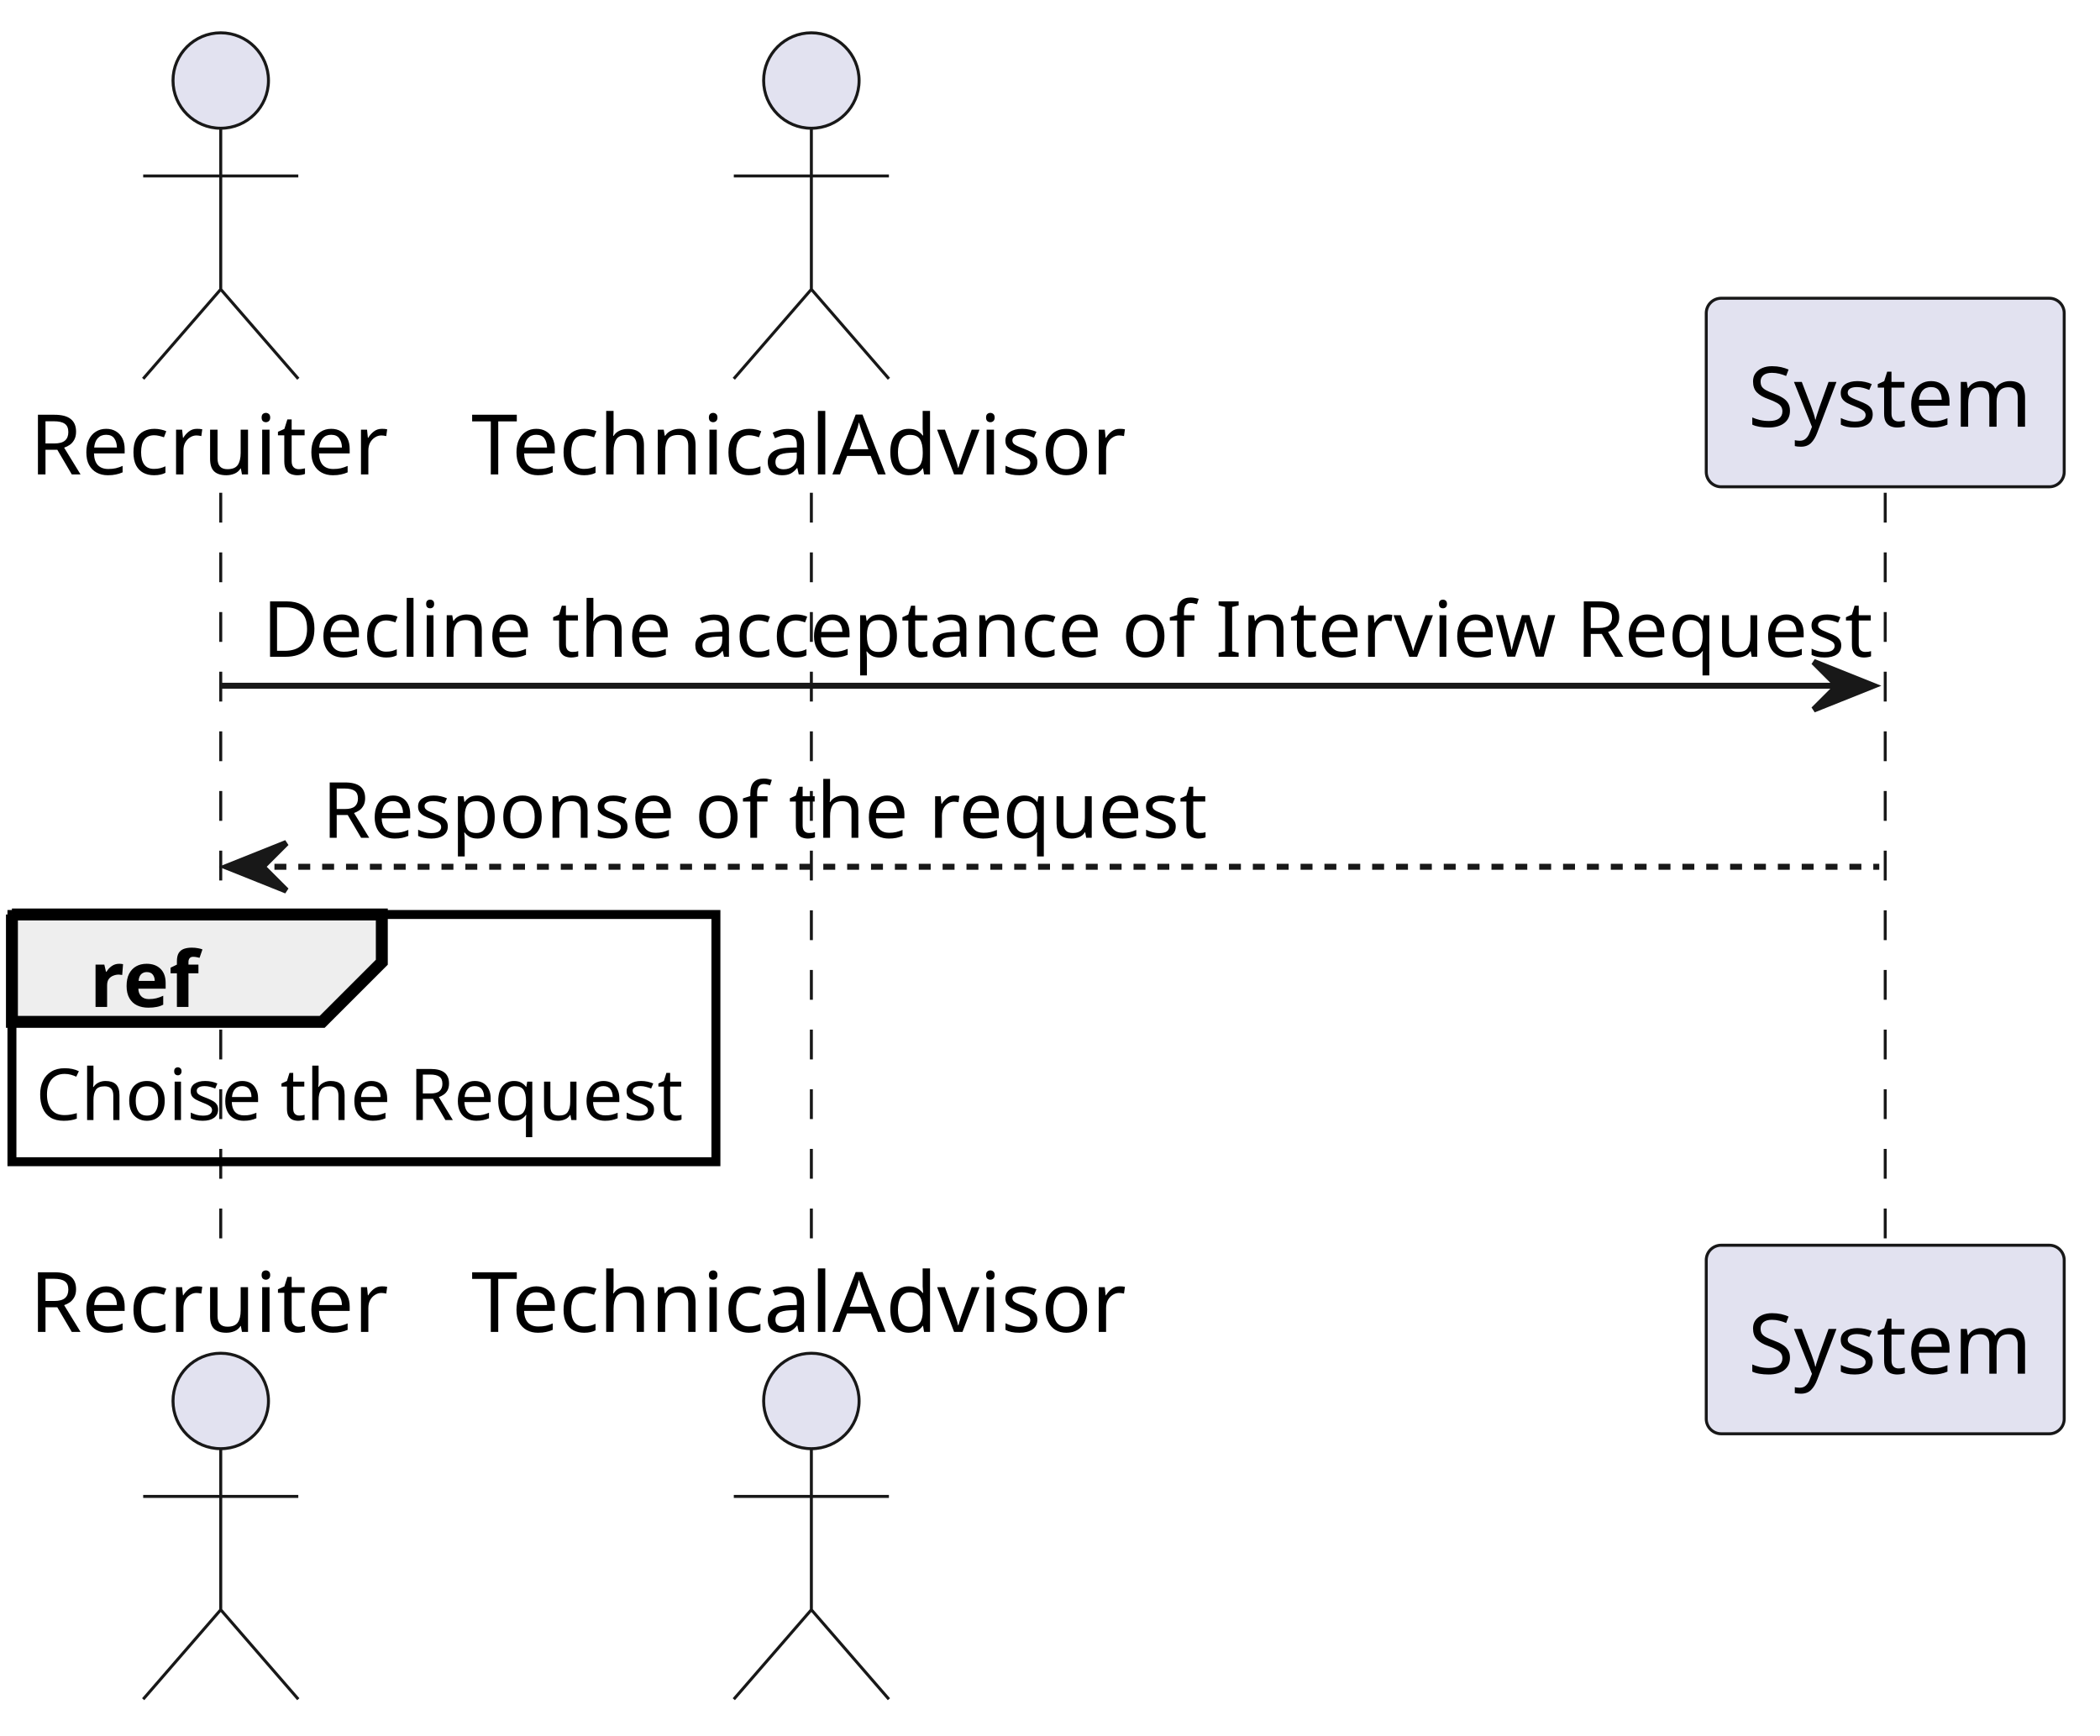
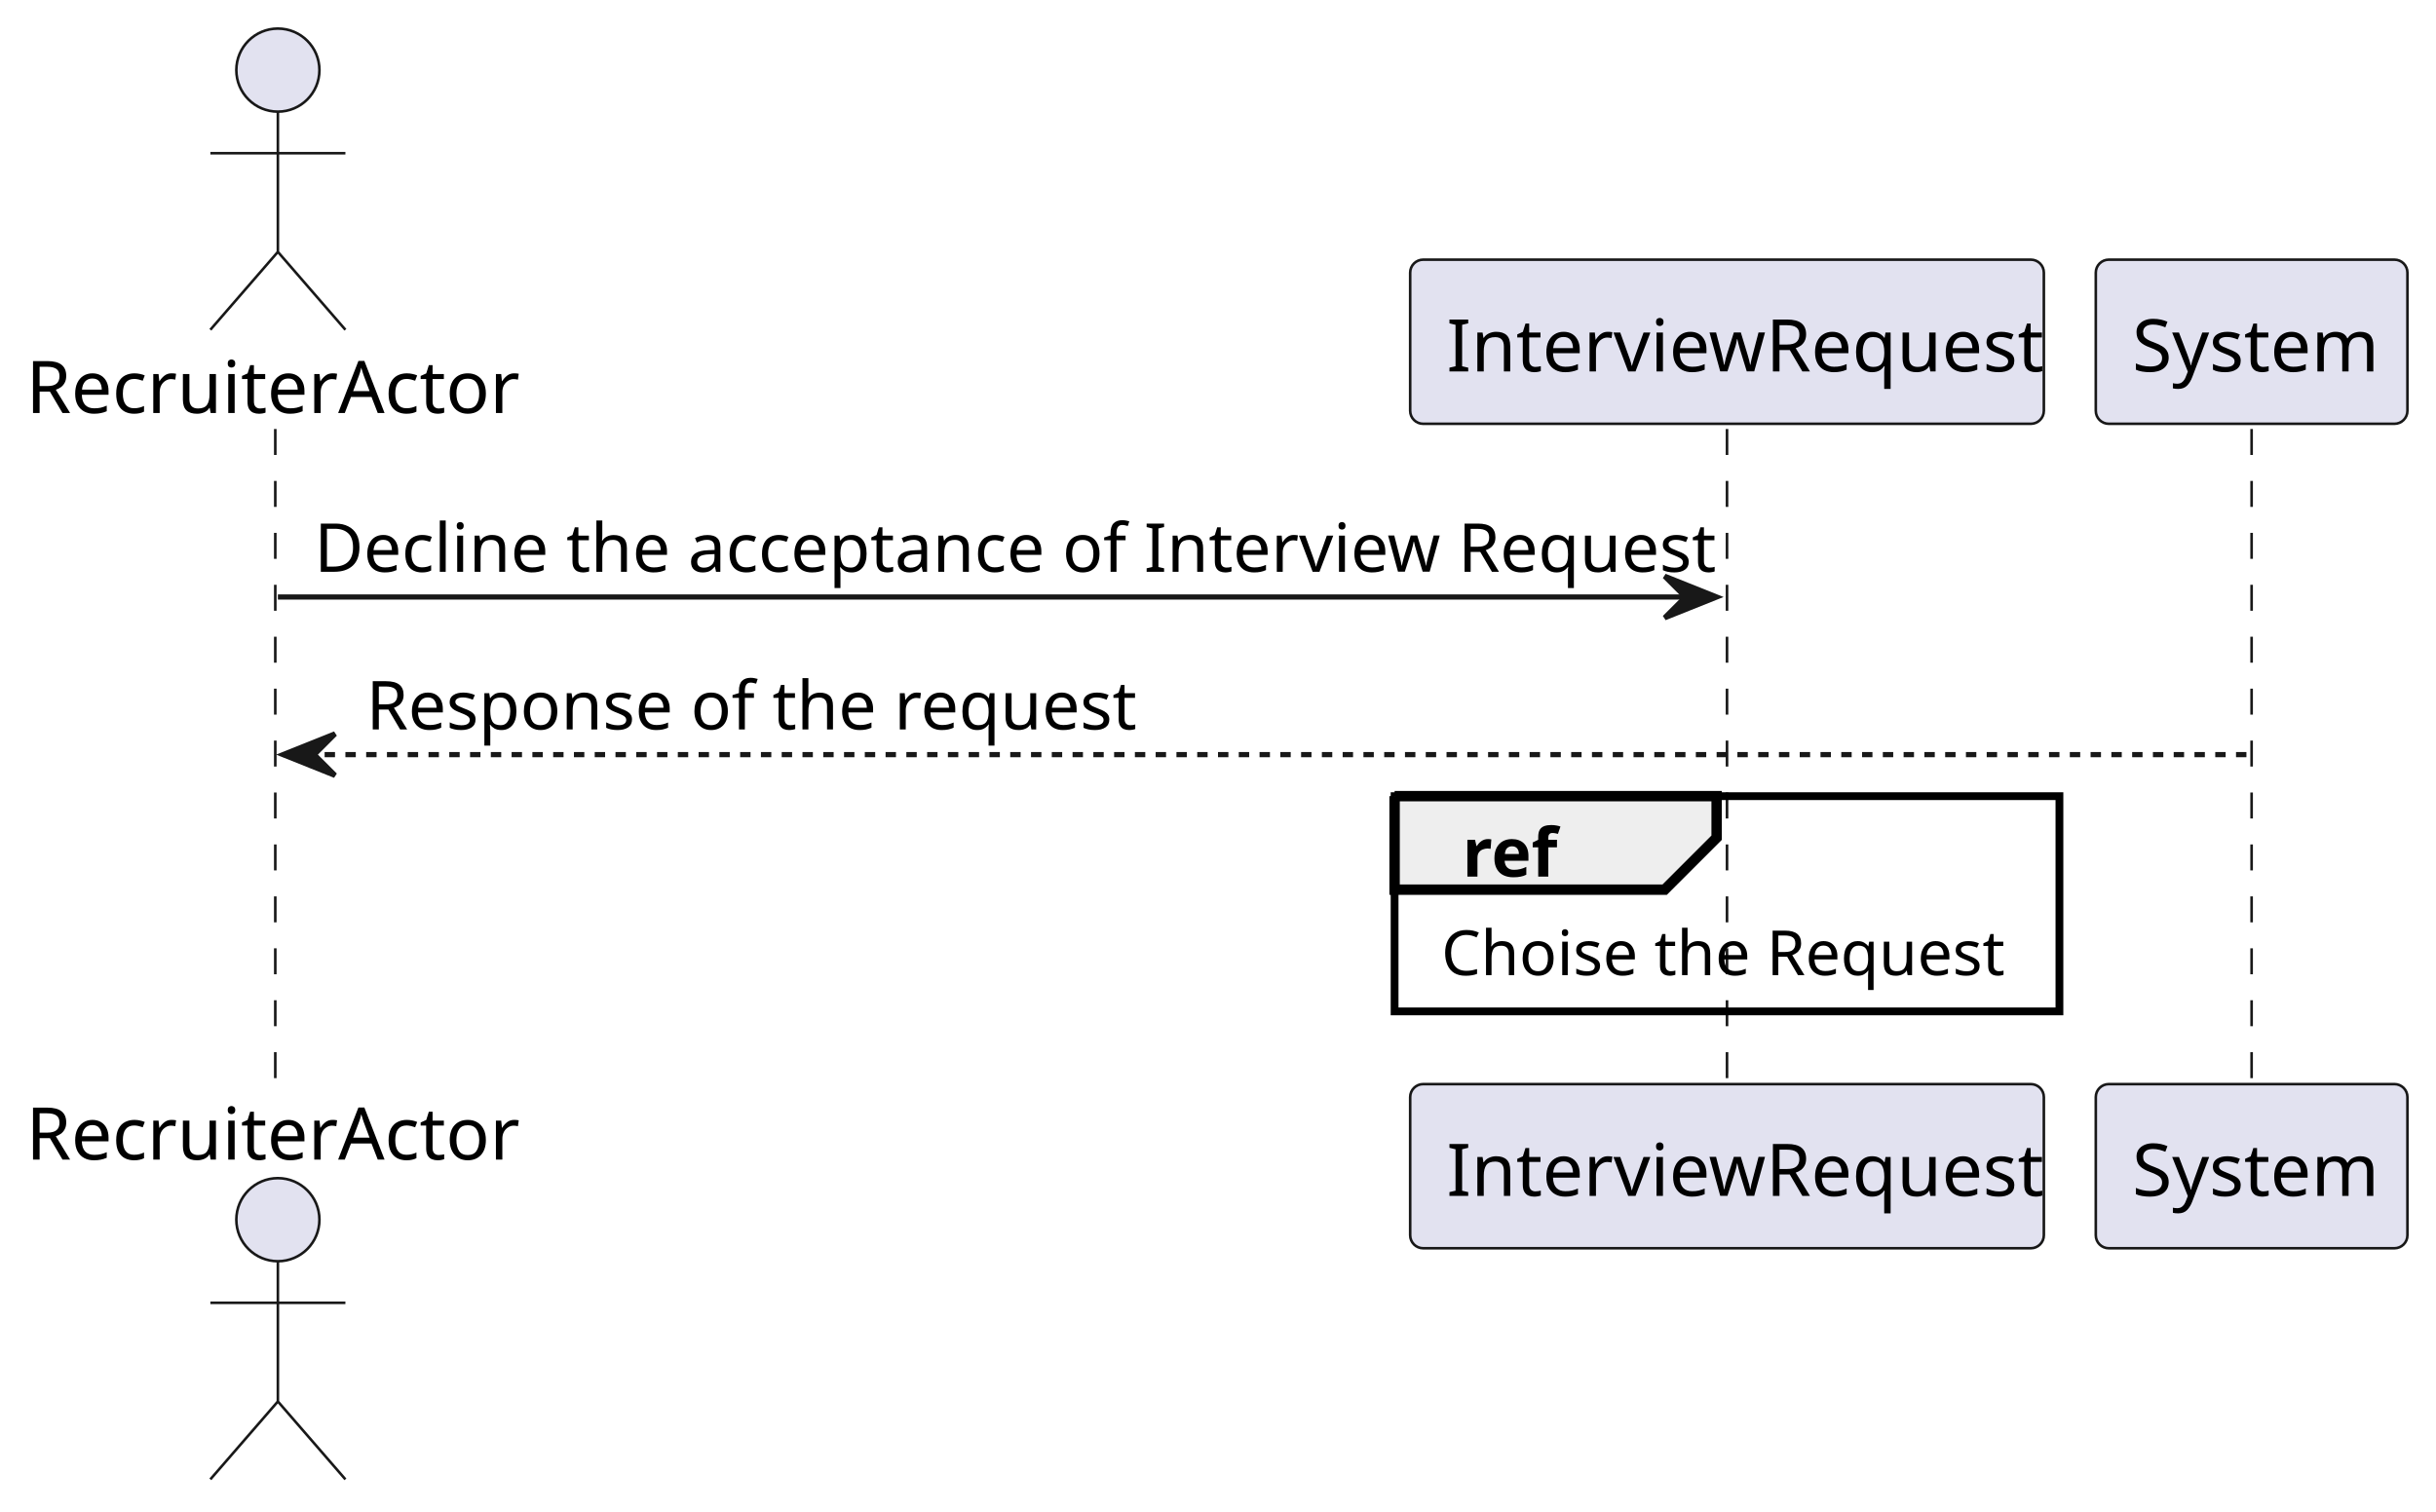
- <svg xmlns="http://www.w3.org/2000/svg" contentStyleType="text/css" height="291px" preserveAspectRatio="none" style="width:352px;height:291px;background:#FFFFFF;" version="1.1" viewBox="0 0 352 291" width="352px" zoomAndPan="magnify">
+ <svg xmlns="http://www.w3.org/2000/svg" contentStyleType="text/css" height="291px" preserveAspectRatio="none" style="width:469px;height:291px;background:#FFFFFF;" version="1.1" viewBox="0 0 469 291" width="469px" zoomAndPan="magnify">
  <defs />
  <g>
-     <line style="stroke:#181818;stroke-width:0.5;stroke-dasharray:5.0,5.0;" x1="37" x2="37" y1="82.609" y2="209.758" />
-     <line style="stroke:#181818;stroke-width:0.5;stroke-dasharray:5.0,5.0;" x1="136" x2="136" y1="82.609" y2="209.758" />
-     <line style="stroke:#181818;stroke-width:0.5;stroke-dasharray:5.0,5.0;" x1="316" x2="316" y1="82.609" y2="209.758" />
-     <text fill="#000000" font-family="sans-serif" font-size="14" lengthAdjust="spacing" textLength="58" x="5" y="79.533">Recruiter</text>
-     <ellipse cx="37" cy="13.5" fill="#E2E2F0" rx="8" ry="8" style="stroke:#181818;stroke-width:0.5;" />
-     <path d="M37,21.5 L37,48.5 M24,29.5 L50,29.5 M37,48.5 L24,63.5 M37,48.5 L50,63.5 " fill="none" style="stroke:#181818;stroke-width:0.5;" />
-     <text fill="#000000" font-family="sans-serif" font-size="14" lengthAdjust="spacing" textLength="58" x="5" y="223.291">Recruiter</text>
-     <ellipse cx="37" cy="234.867" fill="#E2E2F0" rx="8" ry="8" style="stroke:#181818;stroke-width:0.5;" />
-     <path d="M37,242.867 L37,269.867 M24,250.867 L50,250.867 M37,269.867 L24,284.867 M37,269.867 L50,284.867 " fill="none" style="stroke:#181818;stroke-width:0.5;" />
-     <text fill="#000000" font-family="sans-serif" font-size="14" lengthAdjust="spacing" textLength="108" x="79" y="79.533">TechnicalAdvisor</text>
-     <ellipse cx="136" cy="13.5" fill="#E2E2F0" rx="8" ry="8" style="stroke:#181818;stroke-width:0.5;" />
-     <path d="M136,21.5 L136,48.5 M123,29.5 L149,29.5 M136,48.5 L123,63.5 M136,48.5 L149,63.5 " fill="none" style="stroke:#181818;stroke-width:0.5;" />
-     <text fill="#000000" font-family="sans-serif" font-size="14" lengthAdjust="spacing" textLength="108" x="79" y="223.291">TechnicalAdvisor</text>
-     <ellipse cx="136" cy="234.867" fill="#E2E2F0" rx="8" ry="8" style="stroke:#181818;stroke-width:0.5;" />
-     <path d="M136,242.867 L136,269.867 M123,250.867 L149,250.867 M136,269.867 L123,284.867 M136,269.867 L149,284.867 " fill="none" style="stroke:#181818;stroke-width:0.5;" />
-     <rect fill="#E2E2F0" height="31.609" rx="2.5" ry="2.5" style="stroke:#181818;stroke-width:0.5;" width="60" x="286" y="50" />
-     <text fill="#000000" font-family="sans-serif" font-size="14" lengthAdjust="spacing" textLength="46" x="293" y="71.533">System</text>
-     <rect fill="#E2E2F0" height="31.609" rx="2.5" ry="2.5" style="stroke:#181818;stroke-width:0.5;" width="60" x="286" y="208.758" />
-     <text fill="#000000" font-family="sans-serif" font-size="14" lengthAdjust="spacing" textLength="46" x="293" y="230.291">System</text>
-     <polygon fill="#181818" points="304,110.961,314,114.961,304,118.961,308,114.961" style="stroke:#181818;stroke-width:1.0;" />
-     <line style="stroke:#181818;stroke-width:1.0;" x1="37" x2="310" y1="114.961" y2="114.961" />
-     <text fill="#000000" font-family="sans-serif" font-size="13" lengthAdjust="spacing" textLength="255" x="44" y="110.105">Decline the acceptance of Interview Request</text>
-     <polygon fill="#181818" points="48,141.312,38,145.312,48,149.312,44,145.312" style="stroke:#181818;stroke-width:1.0;" />
-     <line style="stroke:#181818;stroke-width:1.0;stroke-dasharray:2.0,2.0;" x1="42" x2="315" y1="145.312" y2="145.312" />
-     <text fill="#000000" font-family="sans-serif" font-size="13" lengthAdjust="spacing" textLength="141" x="54" y="140.456">Response of the request</text>
-     <rect fill="none" height="41.445" style="stroke:#000000;stroke-width:1.5;" width="118" x="2" y="153.312" />
-     <path d="M2,153.312 L64,153.312 L64,161.312 L54,171.312 L2,171.312 L2,153.312 " fill="#EEEEEE" style="stroke:#000000;stroke-width:2.0;" />
-     <text fill="#000000" font-family="sans-serif" font-size="13" font-weight="bold" lengthAdjust="spacing" textLength="17" x="15" y="168.808">ref</text>
-     <text fill="#000000" font-family="sans-serif" font-size="12" lengthAdjust="spacing" textLength="110" x="6" y="187.769">Choise the Request</text>
+     <line style="stroke:#181818;stroke-width:0.5;stroke-dasharray:5.0,5.0;" x1="53" x2="53" y1="82.609" y2="209.758" />
+     <line style="stroke:#181818;stroke-width:0.5;stroke-dasharray:5.0,5.0;" x1="332.5" x2="332.5" y1="82.609" y2="209.758" />
+     <line style="stroke:#181818;stroke-width:0.5;stroke-dasharray:5.0,5.0;" x1="433.5" x2="433.5" y1="82.609" y2="209.758" />
+     <text fill="#000000" font-family="sans-serif" font-size="14" lengthAdjust="spacing" textLength="91" x="5" y="79.533">RecruiterActor</text>
+     <ellipse cx="53.5" cy="13.5" fill="#E2E2F0" rx="8" ry="8" style="stroke:#181818;stroke-width:0.5;" />
+     <path d="M53.5,21.5 L53.5,48.5 M40.5,29.5 L66.5,29.5 M53.5,48.5 L40.5,63.5 M53.5,48.5 L66.5,63.5 " fill="none" style="stroke:#181818;stroke-width:0.5;" />
+     <text fill="#000000" font-family="sans-serif" font-size="14" lengthAdjust="spacing" textLength="91" x="5" y="223.291">RecruiterActor</text>
+     <ellipse cx="53.5" cy="234.867" fill="#E2E2F0" rx="8" ry="8" style="stroke:#181818;stroke-width:0.5;" />
+     <path d="M53.5,242.867 L53.5,269.867 M40.5,250.867 L66.5,250.867 M53.5,269.867 L40.5,284.867 M53.5,269.867 L66.5,284.867 " fill="none" style="stroke:#181818;stroke-width:0.5;" />
+     <rect fill="#E2E2F0" height="31.609" rx="2.5" ry="2.5" style="stroke:#181818;stroke-width:0.5;" width="122" x="271.5" y="50" />
+     <text fill="#000000" font-family="sans-serif" font-size="14" lengthAdjust="spacing" textLength="108" x="278.5" y="71.533">InterviewRequest</text>
+     <rect fill="#E2E2F0" height="31.609" rx="2.5" ry="2.5" style="stroke:#181818;stroke-width:0.5;" width="122" x="271.5" y="208.758" />
+     <text fill="#000000" font-family="sans-serif" font-size="14" lengthAdjust="spacing" textLength="108" x="278.5" y="230.291">InterviewRequest</text>
+     <rect fill="#E2E2F0" height="31.609" rx="2.5" ry="2.5" style="stroke:#181818;stroke-width:0.5;" width="60" x="403.5" y="50" />
+     <text fill="#000000" font-family="sans-serif" font-size="14" lengthAdjust="spacing" textLength="46" x="410.5" y="71.533">System</text>
+     <rect fill="#E2E2F0" height="31.609" rx="2.5" ry="2.5" style="stroke:#181818;stroke-width:0.5;" width="60" x="403.5" y="208.758" />
+     <text fill="#000000" font-family="sans-serif" font-size="14" lengthAdjust="spacing" textLength="46" x="410.5" y="230.291">System</text>
+     <polygon fill="#181818" points="320.5,110.961,330.5,114.961,320.5,118.961,324.5,114.961" style="stroke:#181818;stroke-width:1.0;" />
+     <line style="stroke:#181818;stroke-width:1.0;" x1="53.5" x2="326.5" y1="114.961" y2="114.961" />
+     <text fill="#000000" font-family="sans-serif" font-size="13" lengthAdjust="spacing" textLength="255" x="60.5" y="110.105">Decline the acceptance of Interview Request</text>
+     <polygon fill="#181818" points="64.5,141.312,54.5,145.312,64.5,149.312,60.5,145.312" style="stroke:#181818;stroke-width:1.0;" />
+     <line style="stroke:#181818;stroke-width:1.0;stroke-dasharray:2.0,2.0;" x1="58.5" x2="432.5" y1="145.312" y2="145.312" />
+     <text fill="#000000" font-family="sans-serif" font-size="13" lengthAdjust="spacing" textLength="141" x="70.5" y="140.456">Response of the request</text>
+     <rect fill="none" height="41.445" style="stroke:#000000;stroke-width:1.5;" width="128" x="268.5" y="153.312" />
+     <path d="M268.5,153.312 L330.5,153.312 L330.5,161.312 L320.5,171.312 L268.5,171.312 L268.5,153.312 " fill="#EEEEEE" style="stroke:#000000;stroke-width:2.0;" />
+     <text fill="#000000" font-family="sans-serif" font-size="13" font-weight="bold" lengthAdjust="spacing" textLength="17" x="281.5" y="168.808">ref</text>
+     <text fill="#000000" font-family="sans-serif" font-size="12" lengthAdjust="spacing" textLength="110" x="277.5" y="187.769">Choise the Request</text>
  </g>
</svg>
